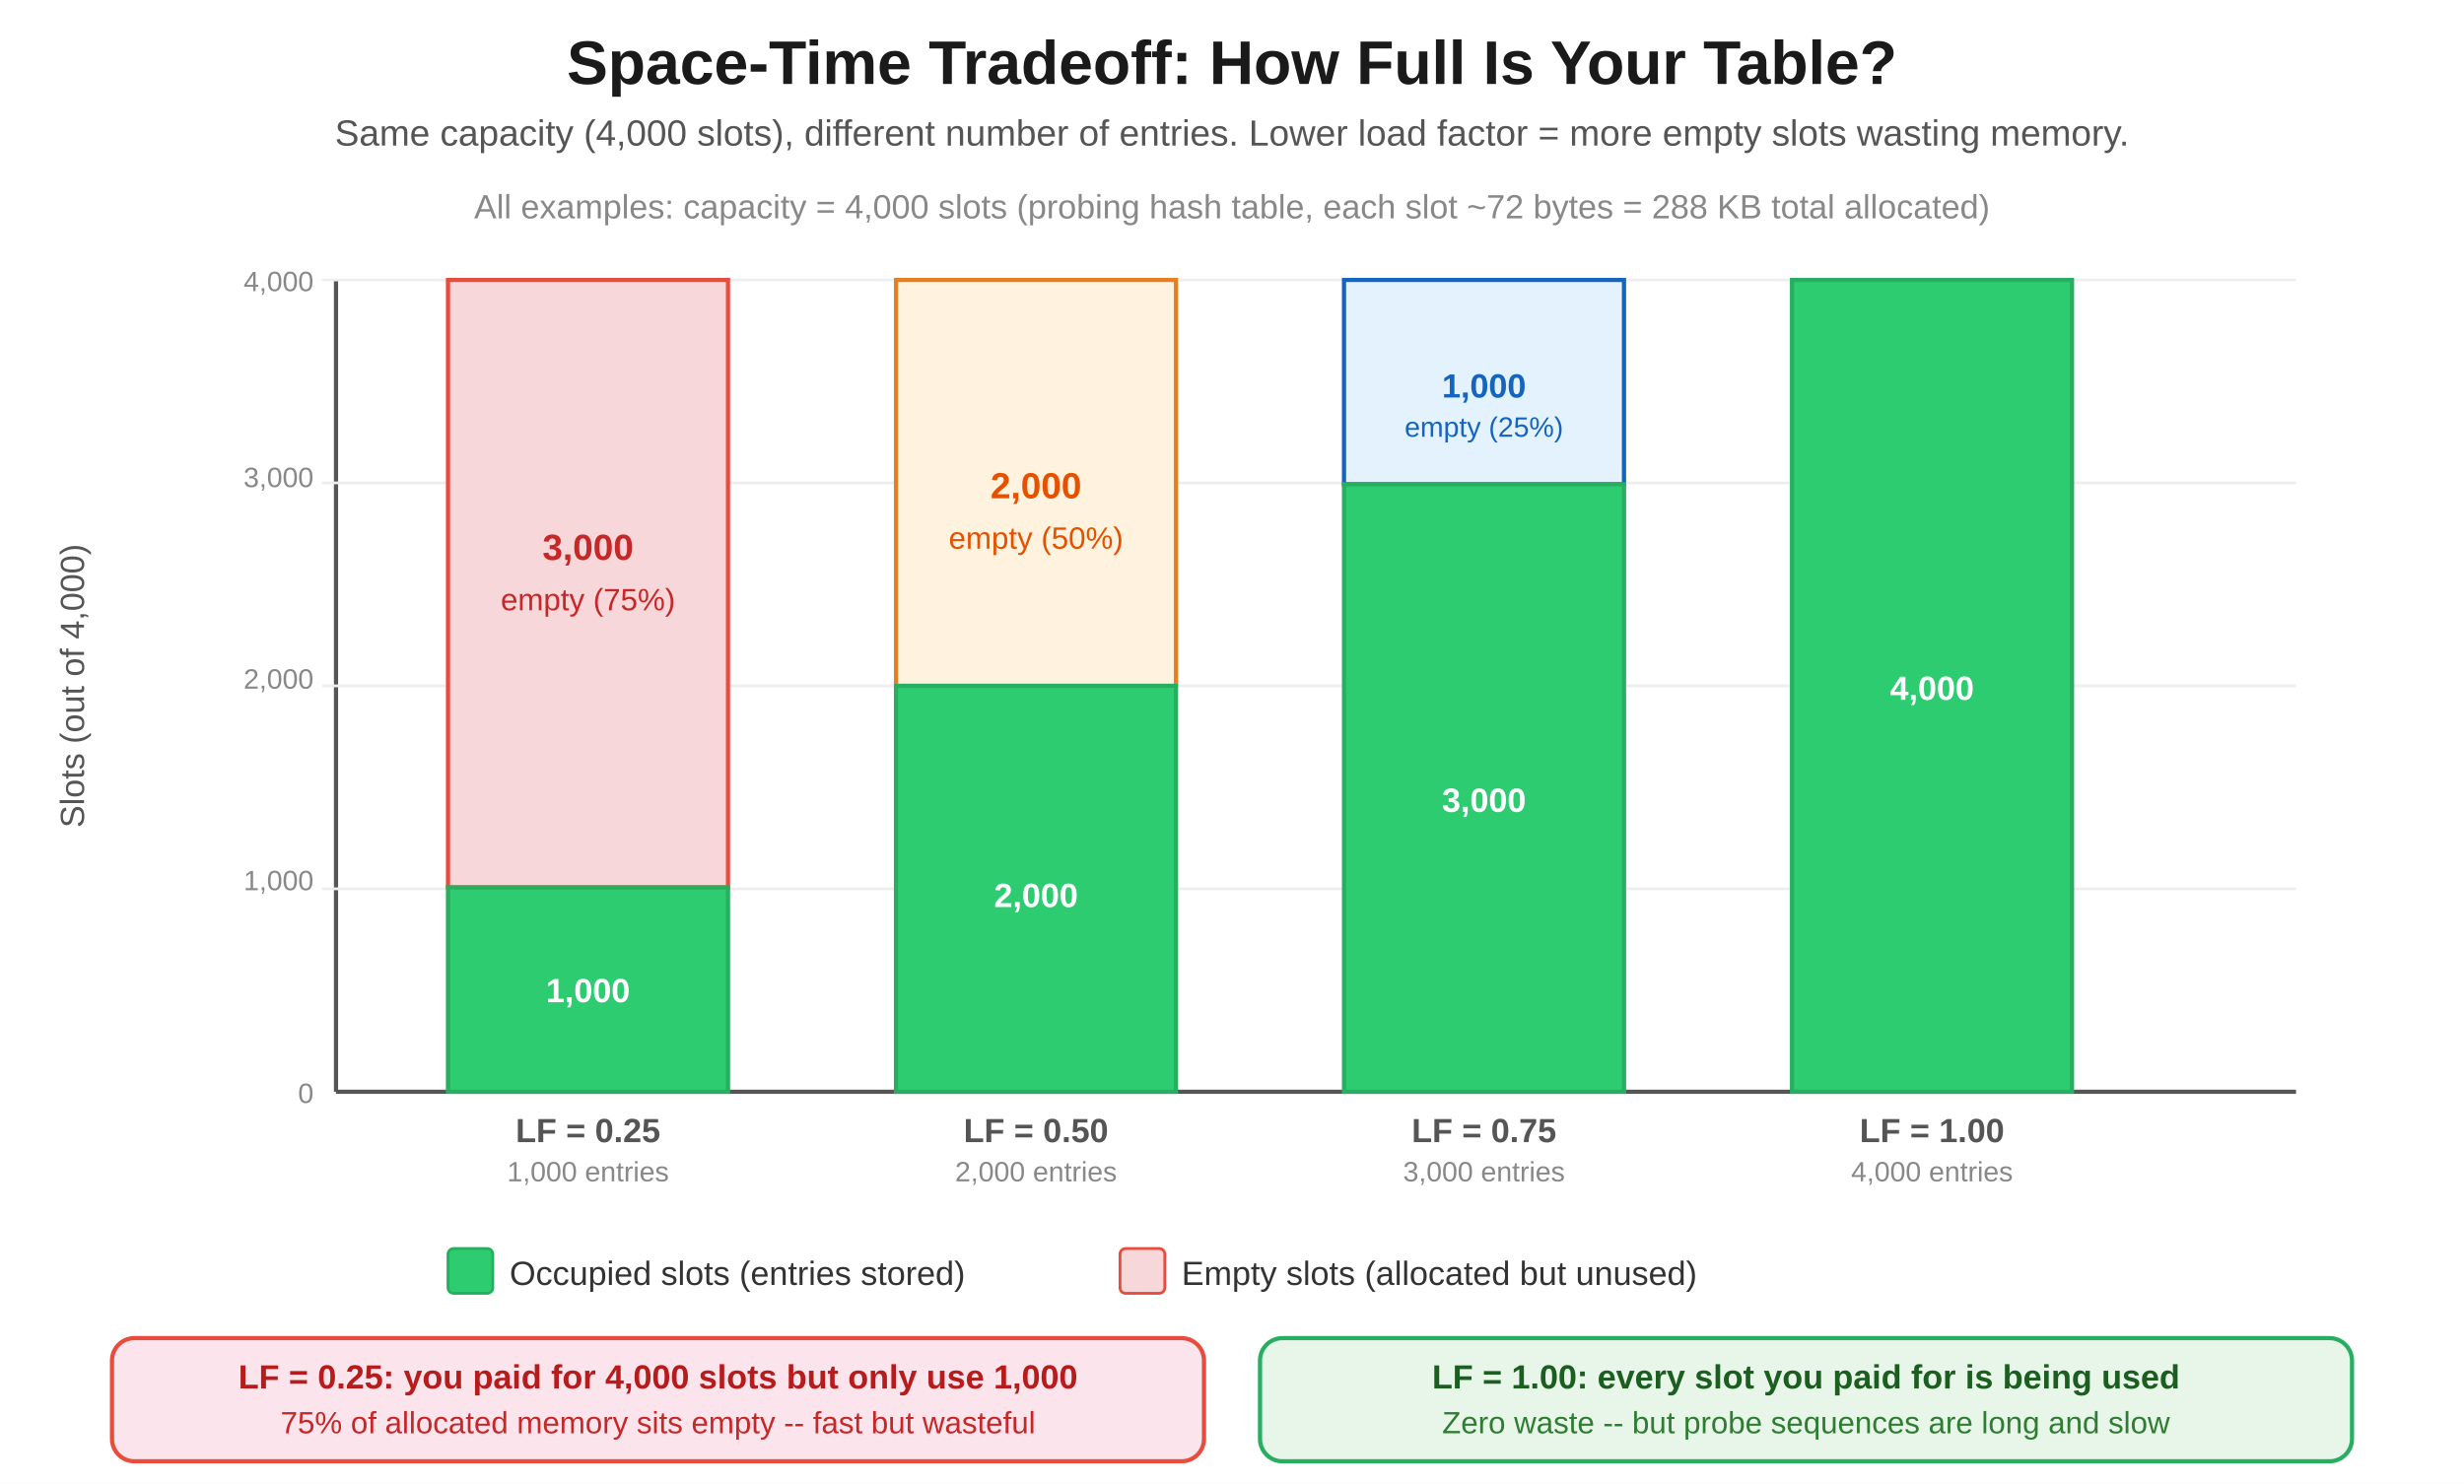
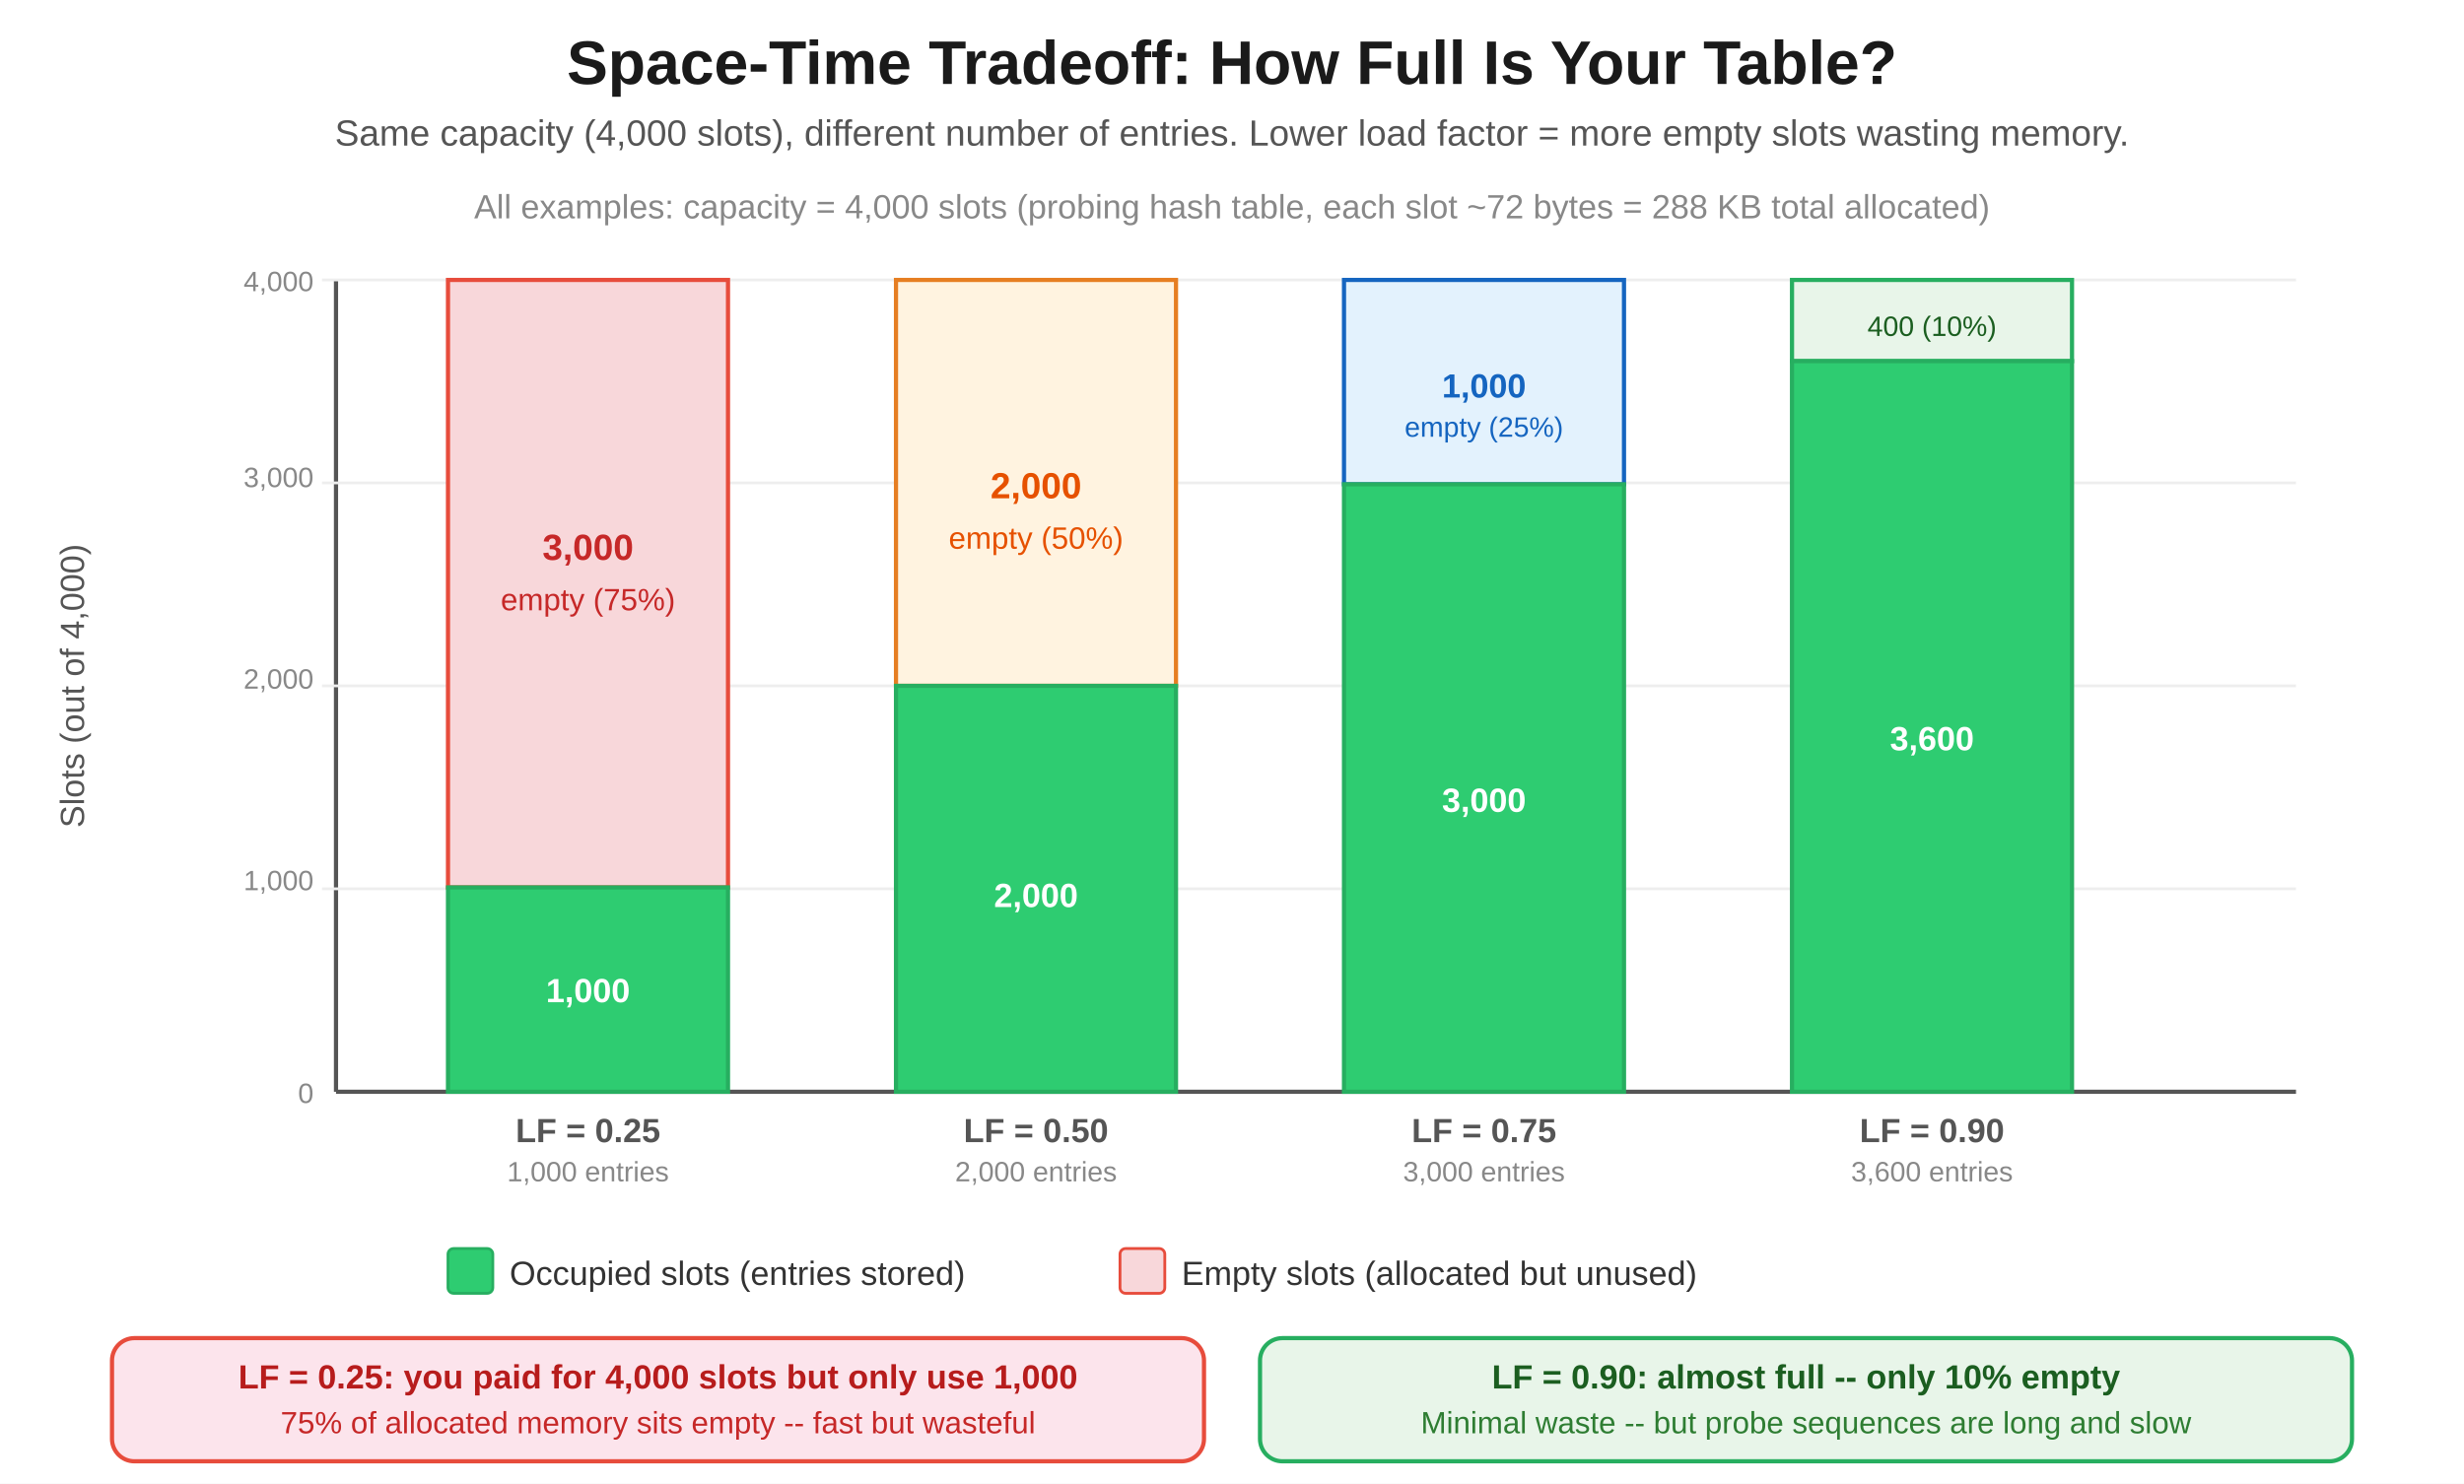
<svg xmlns="http://www.w3.org/2000/svg" viewBox="0 0 880 530" font-family="'Segoe UI', Arial, sans-serif">
  <rect width="100%" height="100%" fill="white" />
  <text x="440" y="30" text-anchor="middle" fill="#1a1a1a" font-size="22" font-weight="bold">Space-Time Tradeoff: How Full Is Your Table?</text>
  <text x="440" y="52" text-anchor="middle" fill="#555" font-size="13">Same capacity (4,000 slots), different number of entries. Lower load factor = more empty slots wasting memory.</text>
  <text x="440" y="78" text-anchor="middle" fill="#888" font-size="12">All examples: capacity = 4,000 slots (probing hash table, each slot ~72 bytes = 288 KB total allocated)</text>
  <line x1="120" y1="100" x2="120" y2="390" stroke="#555" stroke-width="1.5" />
  <line x1="120" y1="390" x2="820" y2="390" stroke="#555" stroke-width="1.5" />
  <text x="30" y="245" text-anchor="middle" fill="#555" font-size="12" transform="rotate(-90, 30, 245)">Slots (out of 4,000)</text>
  <text x="112" y="394" text-anchor="end" fill="#888" font-size="10">0</text>
  <text x="112" y="318" text-anchor="end" fill="#888" font-size="10">1,000</text>
  <line x1="115" y1="317.5" x2="820" y2="317.5" stroke="#eee" stroke-width="1" />
  <text x="112" y="246" text-anchor="end" fill="#888" font-size="10">2,000</text>
  <line x1="115" y1="245" x2="820" y2="245" stroke="#eee" stroke-width="1" />
  <text x="112" y="174" text-anchor="end" fill="#888" font-size="10">3,000</text>
  <line x1="115" y1="172.5" x2="820" y2="172.5" stroke="#eee" stroke-width="1" />
  <text x="112" y="104" text-anchor="end" fill="#888" font-size="10">4,000</text>
  <line x1="115" y1="100" x2="820" y2="100" stroke="#eee" stroke-width="1" />
  <rect x="160" y="100" width="100" height="217" rx="0" fill="#f8d7da" stroke="#e74c3c" stroke-width="1.5" />
  <rect x="160" y="317" width="100" height="73" rx="0" fill="#2ecc71" stroke="#27ae60" stroke-width="1.5" />
  <text x="210" y="200" text-anchor="middle" fill="#c62828" font-size="13" font-weight="bold">3,000</text>
  <text x="210" y="218" text-anchor="middle" fill="#c62828" font-size="11">empty (75%)</text>
  <text x="210" y="358" text-anchor="middle" fill="#fff" font-size="12" font-weight="bold">1,000</text>
  <text x="210" y="408" text-anchor="middle" fill="#555" font-size="12" font-weight="bold">LF = 0.25</text>
  <text x="210" y="422" text-anchor="middle" fill="#888" font-size="10">1,000 entries</text>
  <rect x="320" y="100" width="100" height="145" rx="0" fill="#fff3e0" stroke="#e67e22" stroke-width="1.5" />
  <rect x="320" y="245" width="100" height="145" rx="0" fill="#2ecc71" stroke="#27ae60" stroke-width="1.5" />
  <text x="370" y="178" text-anchor="middle" fill="#e65100" font-size="13" font-weight="bold">2,000</text>
  <text x="370" y="196" text-anchor="middle" fill="#e65100" font-size="11">empty (50%)</text>
  <text x="370" y="324" text-anchor="middle" fill="#fff" font-size="12" font-weight="bold">2,000</text>
  <text x="370" y="408" text-anchor="middle" fill="#555" font-size="12" font-weight="bold">LF = 0.50</text>
  <text x="370" y="422" text-anchor="middle" fill="#888" font-size="10">2,000 entries</text>
  <rect x="480" y="100" width="100" height="73" rx="0" fill="#e3f2fd" stroke="#1565c0" stroke-width="1.5" />
  <rect x="480" y="173" width="100" height="217" rx="0" fill="#2ecc71" stroke="#27ae60" stroke-width="1.5" />
  <text x="530" y="142" text-anchor="middle" fill="#1565c0" font-size="12" font-weight="bold">1,000</text>
  <text x="530" y="156" text-anchor="middle" fill="#1565c0" font-size="10">empty (25%)</text>
  <text x="530" y="290" text-anchor="middle" fill="#fff" font-size="12" font-weight="bold">3,000</text>
  <text x="530" y="408" text-anchor="middle" fill="#555" font-size="12" font-weight="bold">LF = 0.75</text>
  <text x="530" y="422" text-anchor="middle" fill="#888" font-size="10">3,000 entries</text>
-   <rect x="640" y="100" width="100" height="290" rx="0" fill="#2ecc71" stroke="#27ae60" stroke-width="1.5" />
-   <text x="690" y="250" text-anchor="middle" fill="#fff" font-size="12" font-weight="bold">4,000</text>
-   <text x="690" y="408" text-anchor="middle" fill="#555" font-size="12" font-weight="bold">LF = 1.00</text>
-   <text x="690" y="422" text-anchor="middle" fill="#888" font-size="10">4,000 entries</text>
+   <rect x="640" y="100" width="100" height="29" rx="0" fill="#e8f5e9" stroke="#27ae60" stroke-width="1.5" />
+   <rect x="640" y="129" width="100" height="261" rx="0" fill="#2ecc71" stroke="#27ae60" stroke-width="1.5" />
+   <text x="690" y="120" text-anchor="middle" fill="#1b5e20" font-size="10">400 (10%)</text>
+   <text x="690" y="268" text-anchor="middle" fill="#fff" font-size="12" font-weight="bold">3,600</text>
+   <text x="690" y="408" text-anchor="middle" fill="#555" font-size="12" font-weight="bold">LF = 0.90</text>
+   <text x="690" y="422" text-anchor="middle" fill="#888" font-size="10">3,600 entries</text>
  <rect x="160" y="446" width="16" height="16" rx="2" fill="#2ecc71" stroke="#27ae60" stroke-width="1" />
  <text x="182" y="459" fill="#333" font-size="12">Occupied slots (entries stored)</text>
  <rect x="400" y="446" width="16" height="16" rx="2" fill="#f8d7da" stroke="#e74c3c" stroke-width="1" />
  <text x="422" y="459" fill="#333" font-size="12">Empty slots (allocated but unused)</text>
  <rect x="40" y="478" width="390" height="44" rx="8" fill="#fce4ec" stroke="#e74c3c" stroke-width="1.5" />
  <text x="235" y="496" text-anchor="middle" fill="#b71c1c" font-size="12" font-weight="bold">LF = 0.25: you paid for 4,000 slots but only use 1,000</text>
  <text x="235" y="512" text-anchor="middle" fill="#c62828" font-size="11">75% of allocated memory sits empty -- fast but wasteful</text>
  <rect x="450" y="478" width="390" height="44" rx="8" fill="#e8f5e9" stroke="#27ae60" stroke-width="1.5" />
-   <text x="645" y="496" text-anchor="middle" fill="#1b5e20" font-size="12" font-weight="bold">LF = 1.00: every slot you paid for is being used</text>
-   <text x="645" y="512" text-anchor="middle" fill="#2e7d32" font-size="11">Zero waste -- but probe sequences are long and slow</text>
+   <text x="645" y="496" text-anchor="middle" fill="#1b5e20" font-size="12" font-weight="bold">LF = 0.90: almost full -- only 10% empty</text>
+   <text x="645" y="512" text-anchor="middle" fill="#2e7d32" font-size="11">Minimal waste -- but probe sequences are long and slow</text>
</svg>
